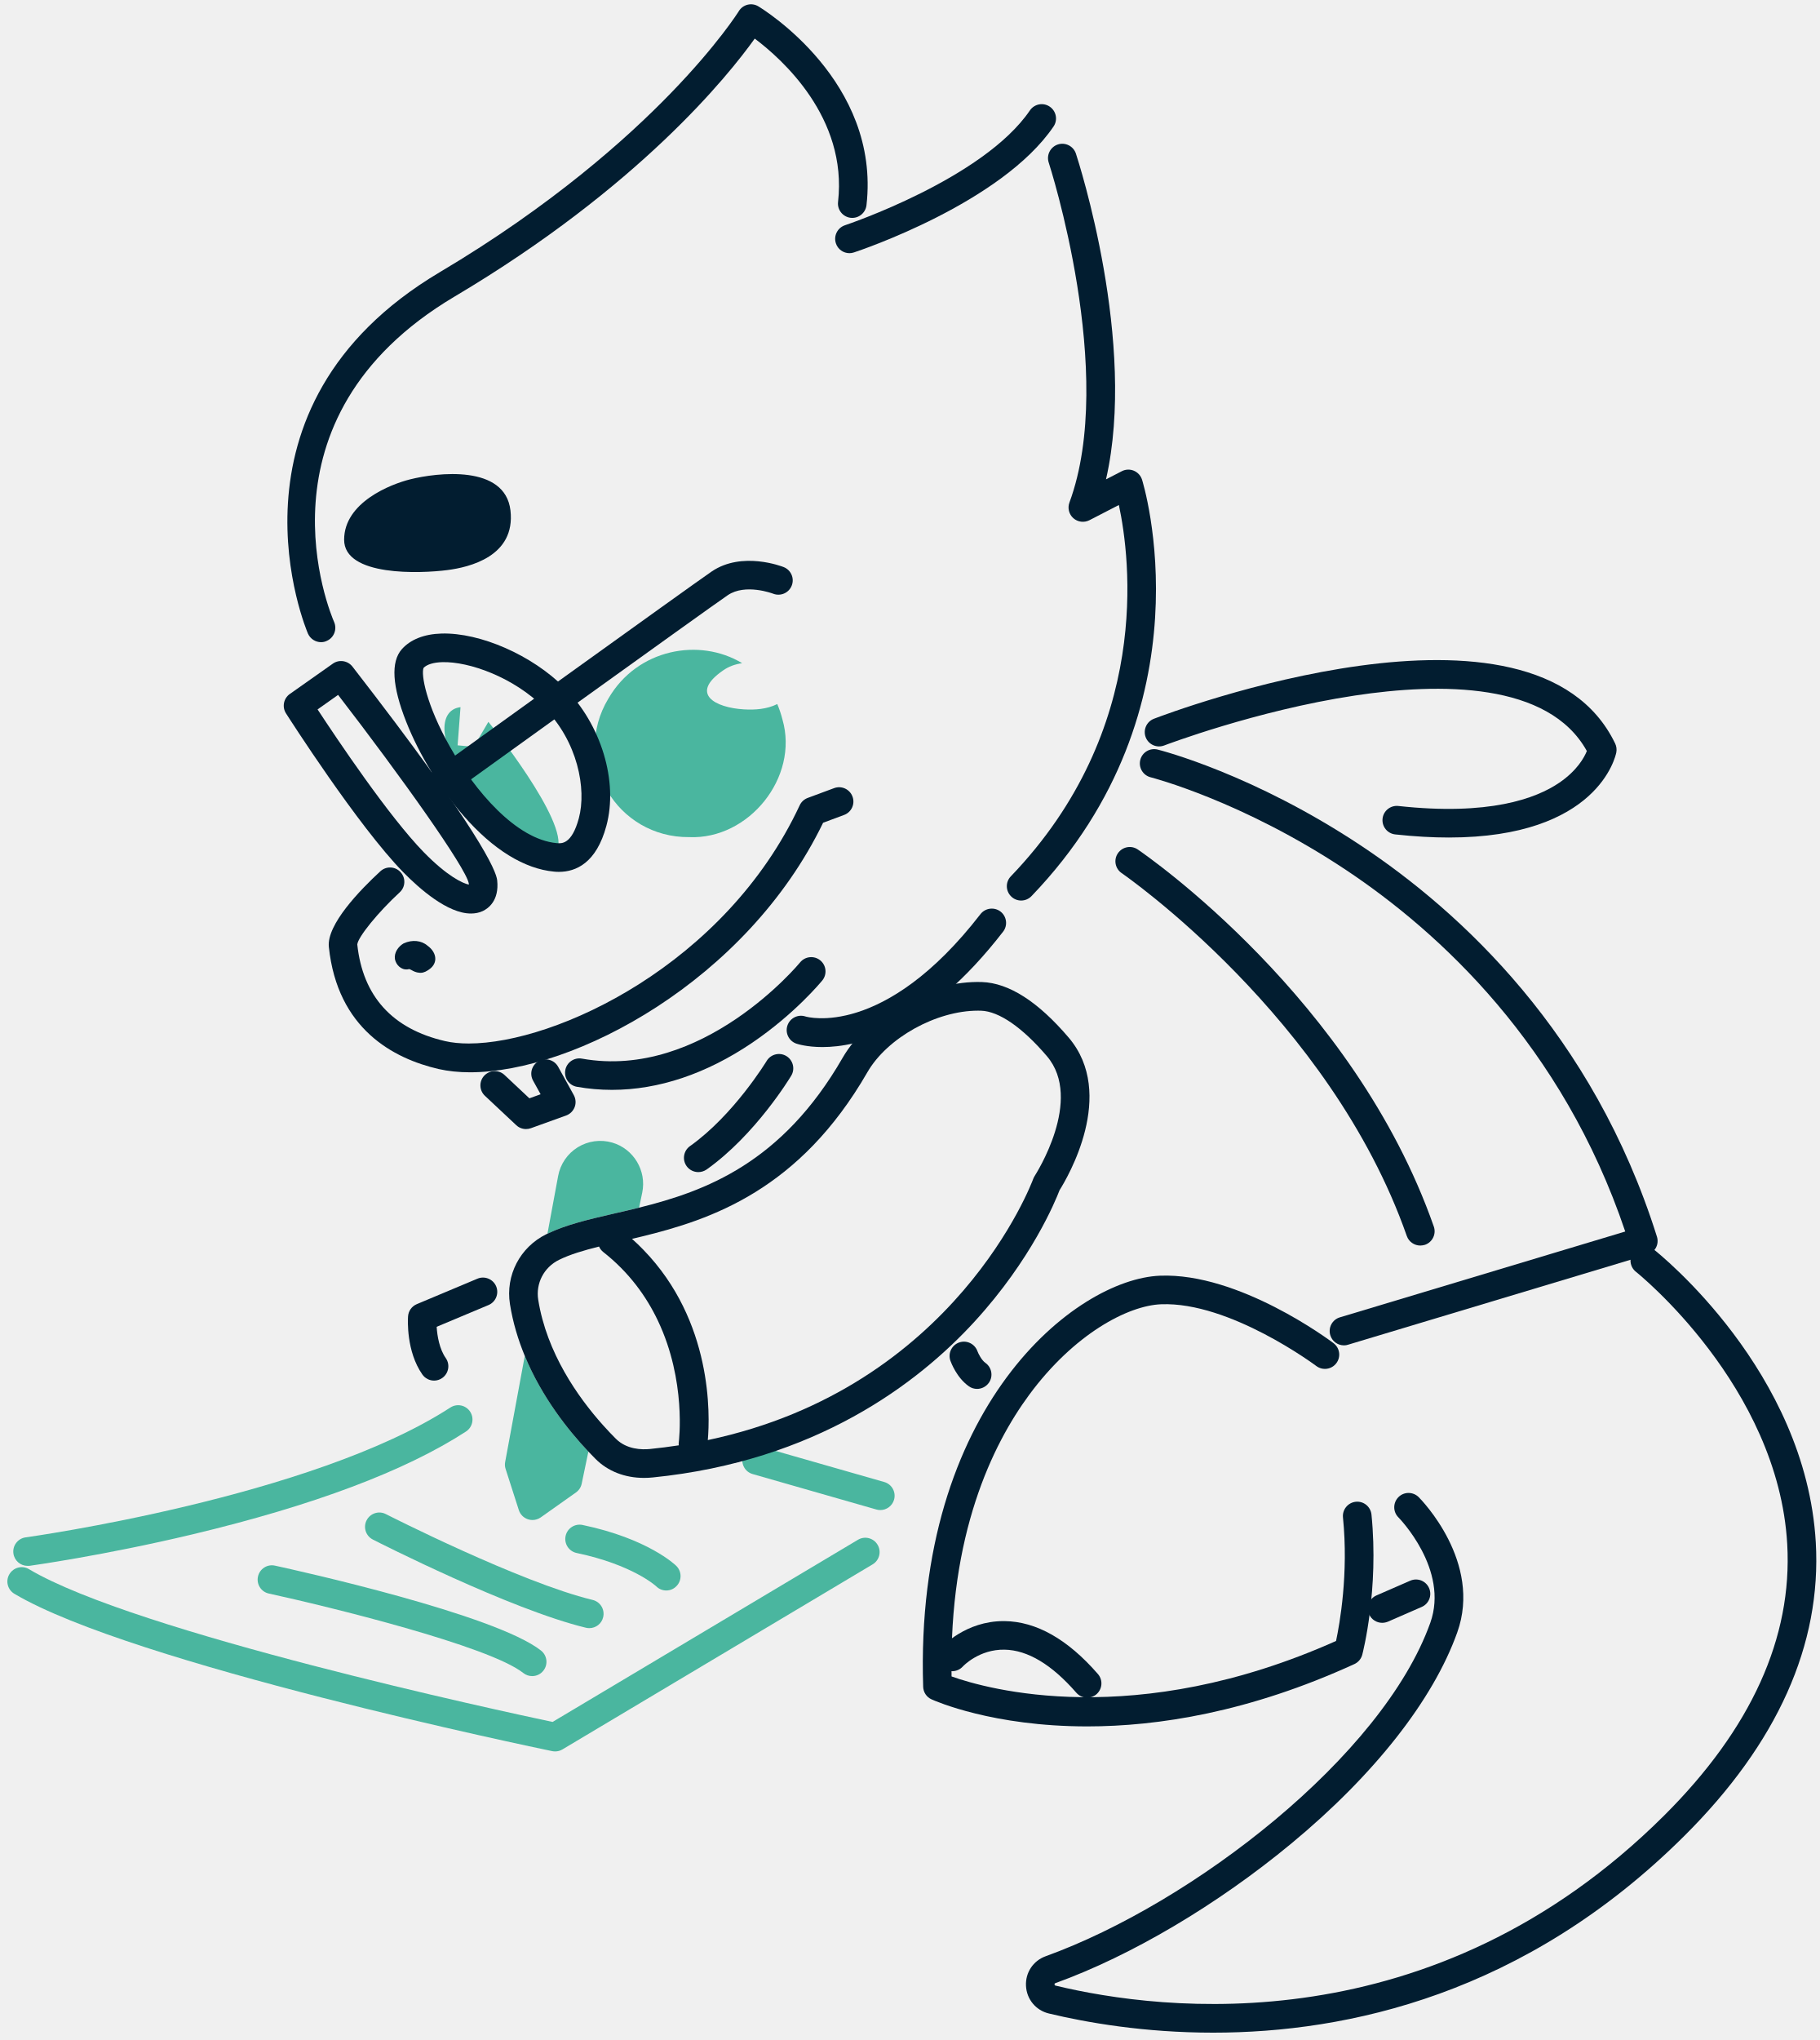
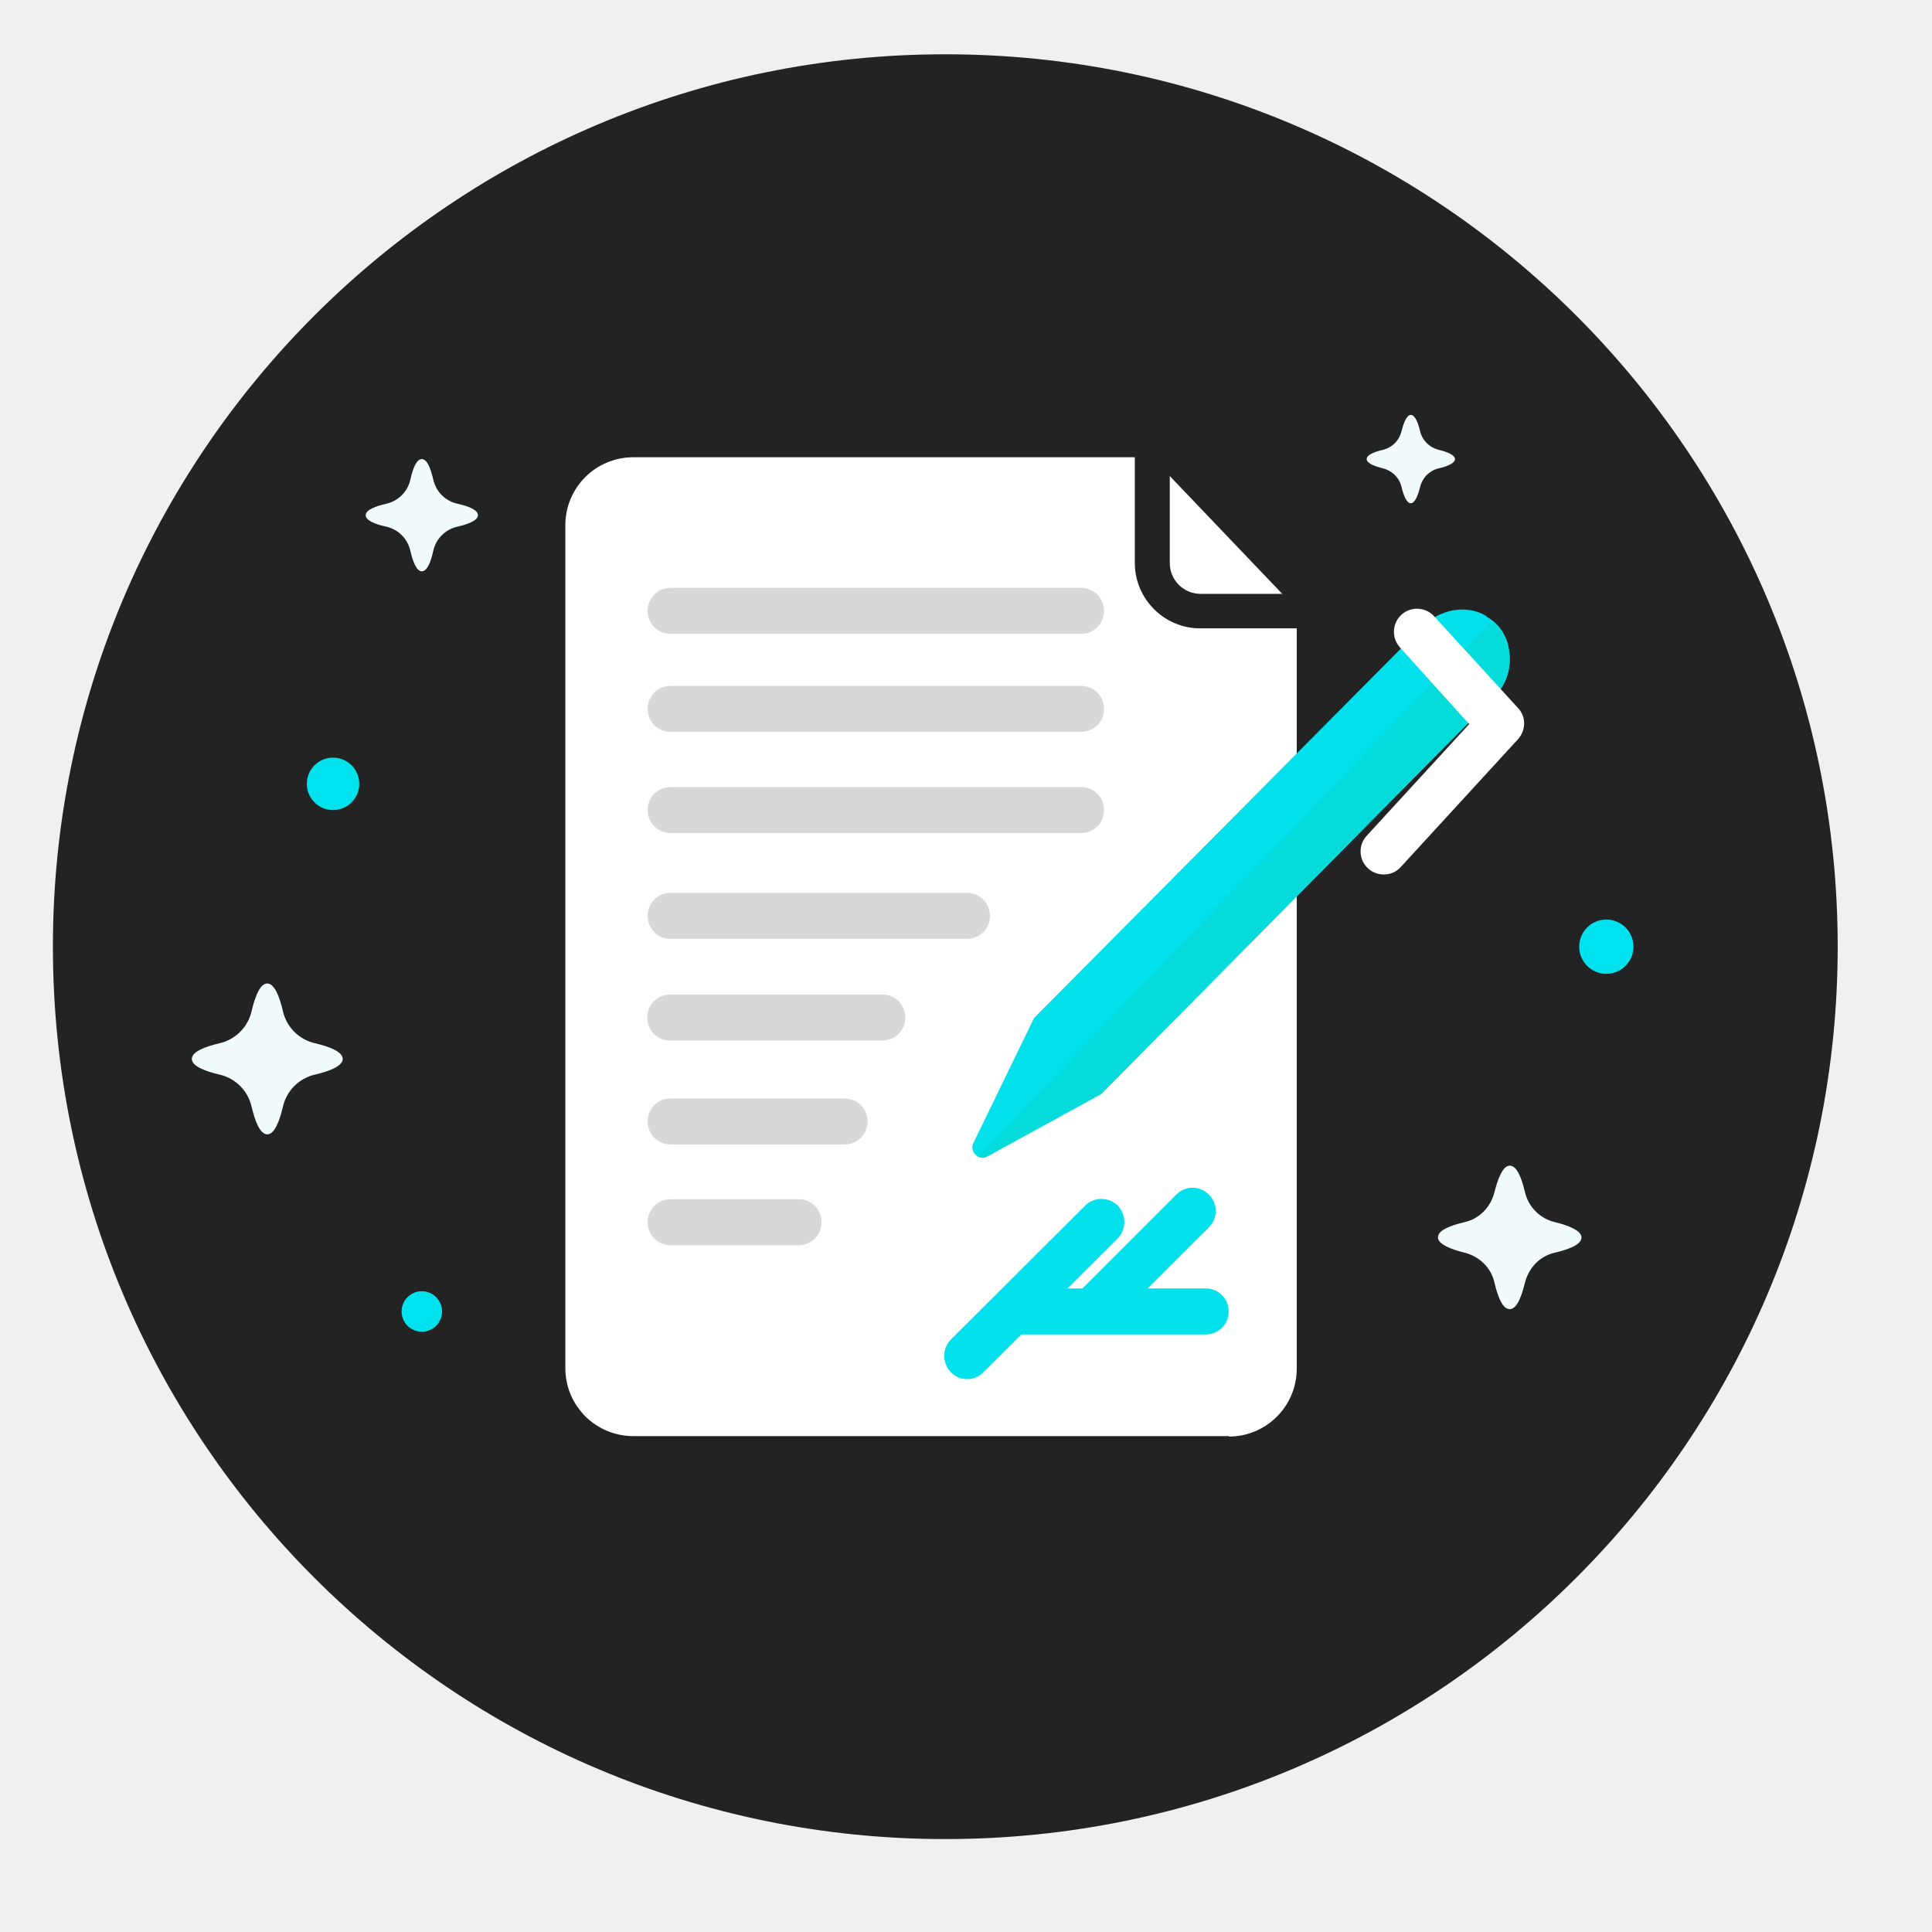
- <svg xmlns="http://www.w3.org/2000/svg" width="91" height="102" viewBox="0 0 91 102" fill="none">
-   <path d="M44.028 75.503C43.962 75.503 43.896 75.495 43.83 75.475L37.643 73.703C37.263 73.595 37.045 73.2 37.154 72.819C37.263 72.439 37.658 72.218 38.038 72.33L44.225 74.101C44.606 74.21 44.823 74.605 44.715 74.985C44.626 75.297 44.34 75.503 44.028 75.503Z" fill="#4AB69F" />
-   <path d="M27.765 87.571C27.717 87.571 27.668 87.565 27.619 87.557C26.764 87.379 6.609 83.19 0.72 79.69C0.379 79.487 0.267 79.049 0.471 78.709C0.674 78.368 1.112 78.256 1.452 78.46C6.778 81.625 25.178 85.576 27.636 86.097L42.909 76.989C43.25 76.785 43.688 76.897 43.891 77.238C44.094 77.578 43.982 78.016 43.642 78.219L28.129 87.471C28.02 87.537 27.894 87.571 27.765 87.571Z" fill="#4AB69F" />
-   <path d="M1.378 78.293C1.026 78.293 0.72 78.033 0.671 77.675C0.617 77.283 0.891 76.923 1.283 76.868C1.426 76.848 15.592 74.877 22.526 70.375C22.858 70.161 23.301 70.255 23.516 70.587C23.73 70.919 23.636 71.362 23.304 71.577C20.268 73.549 15.669 75.277 9.631 76.717C5.158 77.784 1.512 78.285 1.475 78.291C1.444 78.291 1.412 78.293 1.378 78.293Z" fill="#4AB69F" />
-   <path d="M26.615 83.805C26.461 83.805 26.303 83.754 26.172 83.65C24.457 82.291 16.405 80.322 13.449 79.678C13.062 79.596 12.819 79.215 12.902 78.829C12.985 78.442 13.366 78.196 13.752 78.282C14.874 78.525 24.772 80.72 27.059 82.529C27.368 82.775 27.422 83.224 27.176 83.533C27.036 83.713 26.827 83.805 26.615 83.805Z" fill="#4AB69F" />
-   <path d="M29.473 81.407C29.419 81.407 29.361 81.401 29.304 81.387C25.533 80.477 18.925 77.12 18.647 76.977C18.295 76.797 18.155 76.368 18.335 76.016C18.516 75.664 18.945 75.524 19.297 75.704C19.363 75.738 26.033 79.129 29.639 79.996C30.023 80.088 30.26 80.474 30.166 80.861C30.091 81.187 29.797 81.407 29.473 81.407Z" fill="#4AB69F" />
-   <path d="M33.323 79.524C33.143 79.524 32.965 79.459 32.825 79.321C32.797 79.293 31.637 78.237 28.842 77.65C28.455 77.57 28.206 77.189 28.287 76.803C28.367 76.416 28.747 76.168 29.134 76.248C32.41 76.932 33.767 78.239 33.824 78.294C34.104 78.571 34.11 79.023 33.832 79.307C33.692 79.453 33.509 79.524 33.323 79.524Z" fill="#4AB69F" />
-   <path d="M38.874 35.203C38.365 35.457 37.772 35.503 37.209 35.469C35.783 35.386 34.464 34.699 36.158 33.526C36.445 33.322 36.774 33.208 37.117 33.159C34.991 31.872 31.872 32.432 30.426 34.931C28.544 38.05 30.867 41.885 34.464 41.856C37.449 41.988 39.967 38.871 39.135 35.981C39.066 35.706 38.977 35.446 38.874 35.203Z" fill="#4AB69F" />
-   <path d="M16.058 32.109C15.784 32.109 15.523 31.949 15.403 31.683C15.354 31.571 10.581 20.382 22.005 13.603C27.599 10.283 31.366 6.912 33.54 4.668C35.898 2.239 36.946 0.57 36.954 0.553C37.16 0.221 37.598 0.115 37.93 0.319C38.179 0.47 44.04 4.076 43.336 10.26C43.29 10.652 42.935 10.935 42.543 10.89C42.151 10.844 41.868 10.489 41.914 10.097C42.394 5.873 39.095 2.94 37.747 1.93C36.431 3.773 31.964 9.353 22.732 14.83C12.415 20.951 16.531 30.69 16.711 31.102C16.868 31.462 16.705 31.886 16.345 32.043C16.253 32.089 16.156 32.109 16.058 32.109Z" fill="#021D30" />
-   <path d="M42.484 12.659C42.183 12.659 41.903 12.467 41.806 12.166C41.682 11.791 41.886 11.388 42.261 11.262C42.329 11.239 49.18 8.944 51.509 5.521C51.733 5.195 52.176 5.109 52.502 5.333C52.829 5.556 52.914 5.999 52.691 6.326C50.09 10.152 43.007 12.524 42.71 12.621C42.633 12.647 42.558 12.659 42.484 12.659Z" fill="#021D30" />
-   <path d="M51.071 45.027C50.894 45.027 50.713 44.961 50.576 44.826C50.29 44.552 50.281 44.099 50.556 43.816C57.639 36.442 56.528 27.902 55.959 25.25L54.485 26.011C54.222 26.145 53.904 26.105 53.684 25.911C53.463 25.716 53.383 25.404 53.486 25.127C55.864 18.691 52.485 8.234 52.45 8.128C52.327 7.753 52.531 7.35 52.905 7.224C53.28 7.101 53.684 7.304 53.81 7.679C53.944 8.091 56.874 17.145 55.315 23.968L56.105 23.561C56.291 23.464 56.511 23.455 56.706 23.535C56.9 23.616 57.049 23.776 57.115 23.976C57.152 24.088 60.666 35.357 51.592 44.803C51.446 44.955 51.257 45.027 51.071 45.027Z" fill="#021D30" />
-   <path d="M30.607 54.493C30.015 54.493 29.428 54.442 28.85 54.339C28.461 54.27 28.203 53.898 28.272 53.509C28.34 53.12 28.715 52.862 29.102 52.931C35.134 54.012 39.97 48.177 40.016 48.12C40.265 47.814 40.717 47.768 41.023 48.017C41.33 48.266 41.375 48.715 41.127 49.022C41.072 49.087 39.77 50.678 37.624 52.135C35.329 53.692 32.934 54.493 30.607 54.493Z" fill="#021D30" />
-   <path d="M41.132 52.353C40.354 52.353 39.887 52.201 39.827 52.181C39.455 52.052 39.255 51.646 39.384 51.271C39.513 50.899 39.913 50.701 40.285 50.824C40.36 50.847 44.206 51.946 49.036 45.708C49.277 45.396 49.729 45.339 50.041 45.579C50.353 45.822 50.41 46.272 50.169 46.583C46.318 51.56 42.912 52.353 41.132 52.353Z" fill="#021D30" />
-   <path d="M23.032 35.357L22.887 37.266L23.694 37.34L24.426 36.093C24.426 36.093 28.464 41.083 27.877 42.477C27.291 43.871 24.501 40.494 23.253 38.88C22.005 37.266 21.856 35.503 23.032 35.357Z" fill="#4AB69F" />
-   <path d="M27.952 43.593C27.869 43.593 27.791 43.59 27.711 43.581C26.229 43.444 24.666 42.483 23.19 40.794C22.017 39.452 20.966 37.735 20.314 36.084C19.613 34.31 19.538 33.091 20.096 32.461C20.528 31.974 21.212 31.703 22.079 31.677C24.02 31.622 26.615 32.759 28.235 34.387C30.069 36.227 30.928 39.069 30.327 41.292C29.826 43.155 28.802 43.593 27.952 43.593ZM21.184 33.394C21.052 33.717 21.307 35.222 22.512 37.352C23.756 39.552 25.814 41.97 27.843 42.156C28.086 42.179 28.593 42.225 28.948 40.92C29.348 39.438 28.884 37.065 27.222 35.397C25.688 33.858 23.459 33.071 22.122 33.108C21.682 33.119 21.35 33.222 21.184 33.394Z" fill="#021D30" />
-   <path d="M20.511 23.968C19.538 24.211 17.22 25.115 17.211 26.978C17.202 28.838 21.046 28.678 22.382 28.503C23.458 28.363 25.796 27.828 25.53 25.521C25.261 23.215 21.858 23.63 20.511 23.968Z" fill="#021D30" />
-   <path d="M21.807 40.062C21.584 40.062 21.366 39.959 21.226 39.764C20.994 39.444 21.069 38.997 21.389 38.765C21.927 38.379 34.567 29.276 35.594 28.575C37.114 27.542 39.114 28.323 39.197 28.355C39.563 28.501 39.744 28.918 39.595 29.285C39.449 29.651 39.034 29.828 38.668 29.685C38.645 29.677 37.283 29.159 36.398 29.76C35.385 30.447 22.356 39.833 22.225 39.927C22.099 40.016 21.953 40.062 21.807 40.062Z" fill="#021D30" />
-   <path d="M23.552 45.676C22.385 45.676 20.98 44.437 20.17 43.613C17.906 41.298 14.45 35.898 14.304 35.669C14.098 35.346 14.183 34.919 14.495 34.699L16.647 33.182C16.959 32.962 17.388 33.028 17.626 33.328C24.01 41.555 24.817 43.541 24.866 44.016C24.975 45.044 24.402 45.43 24.151 45.55C23.965 45.639 23.761 45.676 23.552 45.676ZM15.883 35.471C16.845 36.937 19.452 40.828 21.195 42.611C22.382 43.825 23.149 44.168 23.45 44.231C23.45 44.211 23.447 44.191 23.444 44.165C23.289 43.367 20.073 38.848 16.91 34.745L15.883 35.471Z" fill="#021D30" />
-   <path d="M23.51 53.615C22.943 53.615 22.417 53.56 21.939 53.452C19.672 52.928 16.877 51.445 16.447 47.347C16.33 46.229 18.01 44.497 19.023 43.564C19.315 43.295 19.767 43.315 20.033 43.607C20.302 43.899 20.282 44.351 19.99 44.617C18.914 45.608 17.904 46.85 17.869 47.222C18.144 49.811 19.621 51.445 22.259 52.055C22.606 52.135 23.003 52.175 23.444 52.175C27.808 52.175 36.287 48.22 39.996 40.265C40.076 40.093 40.219 39.962 40.397 39.896L41.719 39.406C42.088 39.269 42.5 39.458 42.637 39.83C42.775 40.199 42.586 40.611 42.214 40.748L41.166 41.138C37.343 49.036 28.727 53.615 23.51 53.615Z" fill="#021D30" />
-   <path d="M26.308 56.453C26.131 56.453 25.954 56.387 25.819 56.259L24.254 54.791C23.965 54.522 23.95 54.067 24.222 53.78C24.494 53.494 24.946 53.477 25.233 53.749L26.477 54.916L27.038 54.713L26.66 54.029C26.469 53.683 26.595 53.248 26.941 53.056C27.287 52.868 27.722 52.991 27.914 53.337L28.698 54.756C28.798 54.939 28.815 55.157 28.741 55.354C28.666 55.549 28.512 55.703 28.314 55.775L26.552 56.41C26.474 56.439 26.391 56.453 26.308 56.453Z" fill="#021D30" />
-   <path d="M21.002 48.355C20.736 48.341 20.639 48.112 20.353 48.189C20.187 48.209 20.058 48.057 20.032 47.906C20.006 47.714 20.158 47.528 20.313 47.431C20.59 47.302 20.951 47.293 21.191 47.505C21.469 47.702 21.632 48.014 21.291 48.243C21.205 48.298 21.114 48.366 21.002 48.355Z" fill="#021D30" />
-   <path d="M21.03 48.641C21.013 48.641 20.996 48.641 20.979 48.638C20.804 48.627 20.678 48.558 20.587 48.507C20.489 48.452 20.475 48.449 20.427 48.461L20.386 48.469C20.057 48.507 19.803 48.235 19.751 47.952C19.705 47.617 19.929 47.328 20.166 47.182L20.195 47.167C20.613 46.973 21.079 47.019 21.382 47.285C21.625 47.456 21.774 47.703 21.771 47.946C21.769 48.092 21.711 48.303 21.454 48.478C21.348 48.55 21.211 48.641 21.03 48.641ZM20.464 47.886C20.641 47.886 20.77 47.957 20.861 48.009C20.93 48.046 20.97 48.066 21.016 48.069H21.025C21.045 48.06 21.087 48.032 21.116 48.012C21.185 47.966 21.196 47.94 21.196 47.937C21.196 47.911 21.153 47.825 21.025 47.734C20.856 47.588 20.621 47.605 20.449 47.68C20.366 47.734 20.309 47.823 20.315 47.863C20.318 47.871 20.326 47.886 20.332 47.894C20.381 47.889 20.424 47.886 20.464 47.886Z" fill="#021D30" />
-   <path d="M30.73 60.674C31.131 60.583 31.543 60.486 31.963 60.383L32.121 59.627C32.347 58.537 31.689 57.438 30.618 57.129C30.037 56.96 29.411 57.046 28.896 57.363C28.381 57.681 28.023 58.205 27.914 58.8L27.379 61.687C28.32 61.232 29.439 60.972 30.73 60.674Z" fill="#4AB69F" />
-   <path d="M26.246 67.794L25.265 73.1C25.242 73.217 25.25 73.337 25.288 73.449L25.948 75.503C26.017 75.721 26.186 75.892 26.404 75.964C26.478 75.99 26.555 76.001 26.63 76.001C26.776 76.001 26.922 75.955 27.044 75.87L28.807 74.622C28.956 74.516 29.056 74.362 29.093 74.184L29.428 72.576C28.432 71.526 27.108 69.869 26.246 67.794Z" fill="#4AB69F" />
-   <path d="M53.449 51.88C51.918 50.081 50.458 49.148 49.111 49.102C46.481 49.013 43.416 50.681 42.139 52.896C39.106 58.162 35.274 59.561 31.963 60.383C31.543 60.488 31.131 60.583 30.73 60.674C29.439 60.972 28.32 61.232 27.376 61.687C27.356 61.696 27.336 61.705 27.319 61.713C26.005 62.363 25.276 63.765 25.505 65.207C25.651 66.126 25.914 66.99 26.246 67.794C27.104 69.869 28.432 71.526 29.425 72.576C29.548 72.708 29.671 72.834 29.783 72.945C30.404 73.566 31.256 73.895 32.212 73.895C32.355 73.895 32.501 73.887 32.65 73.872C40.797 73.051 45.897 69.182 48.741 66.08C51.592 62.969 52.788 60.045 52.991 59.513C53.383 58.889 55.858 54.711 53.449 51.88ZM32.507 72.45C32.101 72.49 31.34 72.479 30.796 71.932C30.598 71.735 30.375 71.5 30.14 71.237C28.916 69.866 27.342 67.651 26.918 64.984C26.789 64.166 27.204 63.367 27.954 62.995C28.509 62.721 29.19 62.52 29.96 62.328C30.006 62.431 30.075 62.523 30.166 62.597C31.465 63.616 32.33 64.827 32.905 66.037C34.336 69.05 33.955 72.061 33.949 72.11C33.941 72.164 33.941 72.216 33.947 72.267C33.477 72.338 32.996 72.401 32.507 72.45ZM51.749 58.797C51.718 58.846 51.692 58.897 51.672 58.952C51.632 59.063 47.806 69.385 35.4 72.004C35.509 70.759 35.649 66.063 32.178 62.489C31.998 62.303 31.809 62.12 31.608 61.942C31.763 61.905 31.92 61.868 32.078 61.831C35.578 60.981 39.99 59.498 43.381 53.612C44.374 51.889 46.827 50.533 48.91 50.533C48.962 50.533 49.013 50.533 49.065 50.535C49.966 50.564 51.136 51.374 52.361 52.81C54.21 54.98 51.789 58.731 51.749 58.797Z" fill="#021D30" />
-   <path d="M67.216 67.268C66.907 67.268 66.624 67.067 66.532 66.758C66.418 66.38 66.633 65.98 67.01 65.868L81.284 61.576C78.142 52.25 71.995 46.615 67.331 43.507C62.131 40.042 57.596 38.877 57.55 38.865C57.166 38.768 56.934 38.382 57.029 37.998C57.123 37.615 57.513 37.383 57.896 37.478C58.088 37.526 62.678 38.7 68.075 42.285C73.06 45.596 79.673 51.677 82.87 61.836C82.927 62.019 82.91 62.217 82.818 62.386C82.73 62.554 82.575 62.68 82.392 62.735L67.42 67.236C67.357 67.259 67.285 67.268 67.216 67.268Z" fill="#021D30" />
-   <path d="M48.867 69.445C48.727 69.445 48.584 69.405 48.461 69.317C47.848 68.89 47.565 68.123 47.533 68.037C47.402 67.665 47.596 67.256 47.971 67.124C48.343 66.993 48.749 67.187 48.884 67.556C48.933 67.691 49.096 68.011 49.279 68.14C49.602 68.366 49.685 68.81 49.459 69.136C49.316 69.337 49.093 69.445 48.867 69.445Z" fill="#021D30" />
-   <path d="M54.376 86.32C49.651 86.32 46.792 85.058 46.589 84.967C46.34 84.855 46.18 84.612 46.171 84.34C45.722 70.332 53.798 63.951 58.016 63.785C61.968 63.627 66.504 67.013 66.695 67.159C67.01 67.396 67.073 67.846 66.835 68.16C66.598 68.475 66.149 68.538 65.834 68.301C65.791 68.269 61.51 65.078 58.073 65.213C56.402 65.279 53.715 66.704 51.474 69.74C49.62 72.255 47.462 76.722 47.591 83.822C49.359 84.452 56.751 86.547 66.821 82.048C67.004 81.181 67.451 78.691 67.167 75.873C67.127 75.481 67.413 75.129 67.808 75.088C68.206 75.048 68.552 75.337 68.593 75.73C68.967 79.484 68.166 82.603 68.132 82.735C68.077 82.944 67.931 83.115 67.737 83.204C62.463 85.617 57.901 86.32 54.376 86.32Z" fill="#021D30" />
-   <path d="M69.128 81.141C68.853 81.141 68.59 80.98 68.472 80.711C68.315 80.348 68.481 79.927 68.844 79.77L70.533 79.034C70.896 78.877 71.317 79.043 71.474 79.406C71.632 79.77 71.466 80.191 71.102 80.348L69.414 81.084C69.32 81.121 69.222 81.141 69.128 81.141Z" fill="#021D30" />
-   <path d="M60.677 101.633C57.22 101.633 54.342 101.127 52.459 100.675C51.809 100.52 51.348 99.965 51.314 99.298C51.277 98.634 51.672 98.039 52.295 97.813C59.659 95.154 69.145 87.82 71.534 81.141C72.49 78.465 69.966 75.895 69.941 75.87C69.66 75.589 69.663 75.137 69.941 74.857C70.221 74.576 70.673 74.579 70.954 74.857C71.085 74.988 74.141 78.105 72.882 81.622C71.675 85.001 68.724 88.753 64.578 92.181C60.878 95.243 56.577 97.787 52.782 99.158C52.759 99.166 52.739 99.172 52.742 99.218C52.745 99.27 52.77 99.275 52.793 99.281C58.093 100.557 71.669 102.28 83.227 90.779C87.58 86.446 89.652 81.879 89.386 77.206C88.936 69.302 81.891 63.645 81.819 63.59C81.51 63.344 81.456 62.895 81.702 62.586C81.945 62.277 82.394 62.222 82.707 62.468C83.018 62.715 90.319 68.567 90.814 77.117C91.108 82.223 88.896 87.162 84.237 91.798C76.273 99.722 67.388 101.633 60.677 101.633Z" fill="#021D30" />
-   <path d="M54.373 84.884C54.172 84.884 53.975 84.801 53.832 84.638C52.607 83.23 51.4 82.503 50.24 82.483C48.976 82.46 48.177 83.296 48.146 83.333C47.877 83.619 47.425 83.639 47.136 83.373C46.847 83.107 46.824 82.658 47.087 82.369C47.136 82.314 48.3 81.055 50.189 81.055C50.203 81.055 50.221 81.055 50.235 81.055C51.826 81.072 53.4 81.962 54.911 83.702C55.171 84 55.137 84.452 54.839 84.712C54.708 84.827 54.539 84.884 54.373 84.884Z" fill="#021D30" />
-   <path d="M72.461 41.876C71.648 41.876 70.758 41.827 69.78 41.721C69.388 41.678 69.104 41.326 69.147 40.931C69.19 40.537 69.548 40.256 69.937 40.299C74.464 40.794 76.817 39.936 77.996 39.129C78.877 38.525 79.232 37.878 79.364 37.552C77.458 34.101 72.023 34.129 67.748 34.779C62.815 35.526 58.27 37.257 58.224 37.274C57.855 37.414 57.443 37.231 57.3 36.862C57.16 36.493 57.343 36.081 57.712 35.938C58.488 35.64 76.725 28.752 80.78 37.177C80.846 37.314 80.866 37.472 80.837 37.623C80.8 37.812 79.919 41.876 72.461 41.876Z" fill="#021D30" />
-   <path d="M71.034 62.277C70.74 62.277 70.462 62.094 70.359 61.799C66.522 50.859 56.202 43.727 56.099 43.656C55.773 43.433 55.687 42.989 55.91 42.663C56.134 42.337 56.577 42.251 56.904 42.474C57.344 42.774 67.715 49.931 71.71 61.327C71.841 61.699 71.644 62.108 71.272 62.239C71.195 62.262 71.115 62.277 71.034 62.277Z" fill="#021D30" />
-   <path d="M34.923 58.605C34.7 58.605 34.479 58.5 34.339 58.305C34.11 57.982 34.187 57.535 34.508 57.306C36.7 55.752 38.328 53.071 38.345 53.045C38.548 52.708 38.989 52.599 39.327 52.802C39.664 53.005 39.776 53.446 39.573 53.784C39.501 53.904 37.779 56.745 35.338 58.477C35.212 58.563 35.066 58.605 34.923 58.605Z" fill="#021D30" />
-   <path d="M21.71 69.03C21.484 69.03 21.264 68.924 21.123 68.724C20.316 67.571 20.396 65.994 20.408 65.819C20.425 65.55 20.594 65.313 20.846 65.207L23.879 63.934C24.242 63.782 24.663 63.954 24.815 64.317C24.966 64.68 24.795 65.101 24.431 65.253L21.839 66.34C21.867 66.798 21.979 67.454 22.294 67.903C22.52 68.226 22.442 68.672 22.119 68.899C21.996 68.987 21.853 69.03 21.71 69.03Z" fill="#021D30" />
+ <svg xmlns="http://www.w3.org/2000/svg" width="42" height="42" fill="none" viewBox="0 0 42 42">
+   <path fill="#232323" d="M20.55 39.98c10.714 0 19.4-8.686 19.4-19.4 0-10.714-8.686-19.4-19.4-19.4-10.714 0-19.4 8.686-19.4 19.4 0 10.714 8.686 19.4 19.4 19.4Z" />
+   <path fill="#fff" d="M26.72 31.22H13.77c-.82 0-1.48-.66-1.48-1.48V11.42c0-.82.66-1.48 1.48-1.48h11.27l3.15 3.3v16.51c0 .82-.66 1.48-1.48 1.48l.01-.01Z" />
+   <path fill="#232323" d="M28.2 13.66h-2.11c-.78 0-1.42-.64-1.42-1.42v-2.3a.38.38 0 1 1 .76 0v2.3c0 .37.3.67.67.67h2.11a.38.38 0 1 1 0 .76l-.01-.01Z" />
+   <path fill="#00E1EC" d="M21.02 29.98a.47.47 0 0 1-.35-.15.513.513 0 0 1 0-.71l2.92-2.91c.19-.19.51-.2.71 0 .19.2.19.51 0 .71l-2.92 2.91c-.1.1-.22.15-.35.15h-.01Z" />
+   <path fill="#00E1EC" d="M26.21 29.01h-4.05c-.28 0-.5-.22-.5-.5s.22-.5.5-.5h4.05c.28 0 .5.22.5.5s-.22.5-.5.5Z" />
+   <path fill="#00E1EC" d="M23.84 28.91a.47.47 0 0 1-.35-.15c-.2-.2-.2-.51 0-.71l2.08-2.08c.2-.2.51-.2.71 0 .2.2.2.51 0 .71l-2.08 2.08c-.1.1-.23.15-.35.15h-.01Z" />
+   <path fill="#D8D8D8" d="M23.5 13.78h-8.92c-.28 0-.5-.22-.5-.5s.22-.5.5-.5h8.92c.28 0 .5.22.5.5s-.22.5-.5.5Zm0 2.13h-8.92c-.28 0-.5-.22-.5-.5s.22-.5.5-.5h8.92c.28 0 .5.22.5.5s-.22.5-.5.5Zm0 2.2h-8.92c-.28 0-.5-.22-.5-.5s.22-.5.5-.5h8.92c.28 0 .5.22.5.5s-.22.5-.5.5Zm-2.48 2.3h-6.44c-.28 0-.5-.22-.5-.5s.22-.5.5-.5h6.44c.28 0 .5.22.5.5s-.22.5-.5.5Zm-1.84 2.21h-4.61c-.28 0-.5-.22-.5-.5s.22-.5.5-.5h4.61c.28 0 .5.22.5.5s-.22.5-.5.5Zm-.82 2.26h-3.78c-.28 0-.5-.22-.5-.5s.22-.5.5-.5h3.78c.28 0 .5.22.5.5s-.22.5-.5.5Zm-1 2.19h-2.78c-.28 0-.5-.22-.5-.5s.22-.5.5-.5h2.78c.28 0 .5.22.5.5s-.22.5-.5.5Z" />
+   <path fill="#00E1EC" d="M32.31 13.39c-.44-.26-1.01-.14-1.37.22l-8.46 8.52-1.32 2.72c-.09.19.12.39.3.29l2.48-1.36 8.54-8.63c.22-.22.34-.51.34-.81 0-.32-.1-.7-.51-.94v-.01Z" />
+   <mask id="a" width="12" height="13" x="21" y="13" maskUnits="userSpaceOnUse" style="mask-type:luminance">
+     <path fill="#fff" d="M32.31 13.39c-.44-.26-1.01-.14-1.37.22l-8.46 8.52-1.32 2.72c-.09.19.12.39.3.29l2.48-1.36 8.54-8.63c.22-.22.34-.51.34-.81 0-.32-.1-.7-.51-.94v-.01Z" />
+   </mask>
+   <g mask="url(#a)">
+     <path fill="#05DBDB" d="m32.82 13.09-12 12.51 7.83-1.83 5.49-8.36-1.32-2.32Z" style="mix-blend-mode:multiply" />
+   </g>
+   <path fill="#fff" d="M30.08 19.01a.501.501 0 0 1-.37-.84l2.23-2.43-.04-.04-1.47-1.63a.505.505 0 0 1 .04-.71c.2-.18.52-.17.71.04l1.81 1.98c.19.19.19.49.01.69l-2.55 2.78c-.1.11-.23.16-.37.16Z" />
+   <path fill="#00E2ED" d="M34.92 21.17a.59.59 0 1 0 0-1.18.59.59 0 0 0 0 1.18ZM7.24 17.61a.57.57 0 1 0 0-1.14.57.57 0 0 0 0 1.14Zm1.93 11.34a.44.44 0 1 0 0-.88.44.44 0 0 0 0 .88Z" />
+   <path fill="#F1FBFC" d="M32.82 25.34c-.15 0-.26.29-.33.57-.08.33-.33.59-.66.66-.29.07-.57.17-.57.33 0 .15.29.26.57.33.33.08.59.33.66.66.07.29.17.57.33.57s.26-.29.33-.57c.08-.33.33-.59.66-.66.29-.07.57-.17.57-.33 0-.15-.29-.26-.57-.33a.873.873 0 0 1-.66-.66c-.07-.29-.17-.57-.33-.57ZM5.81 21.38c-.16 0-.27.3-.34.6-.08.35-.35.62-.7.7-.3.07-.6.18-.6.34 0 .16.3.27.6.34.35.08.62.35.7.7.07.3.18.6.34.6.16 0 .27-.3.34-.6.08-.35.35-.62.7-.7.3-.07.6-.18.6-.34 0-.16-.3-.27-.6-.34a.927.927 0 0 1-.7-.7c-.07-.3-.18-.6-.34-.6Zm3.36-11.4c-.12 0-.2.22-.25.45a.69.69 0 0 1-.52.52c-.22.05-.45.13-.45.25s.22.2.45.25c.26.06.46.26.52.52.05.22.13.45.25.45s.2-.22.25-.45a.69.69 0 0 1 .52-.52c.22-.05.45-.13.45-.25s-.22-.2-.45-.25a.69.69 0 0 1-.52-.52c-.05-.22-.13-.45-.25-.45Zm21.5-.96c-.09 0-.16.18-.2.35-.05.2-.2.36-.41.41-.18.04-.35.11-.35.2 0 .09.18.16.35.2.2.05.36.2.41.41.04.18.11.35.2.35.09 0 .16-.18.2-.35.05-.2.2-.36.41-.41.18-.04.35-.11.35-.2 0-.09-.18-.16-.35-.2-.2-.05-.36-.2-.41-.41-.04-.18-.11-.35-.2-.35Z" />
</svg>
